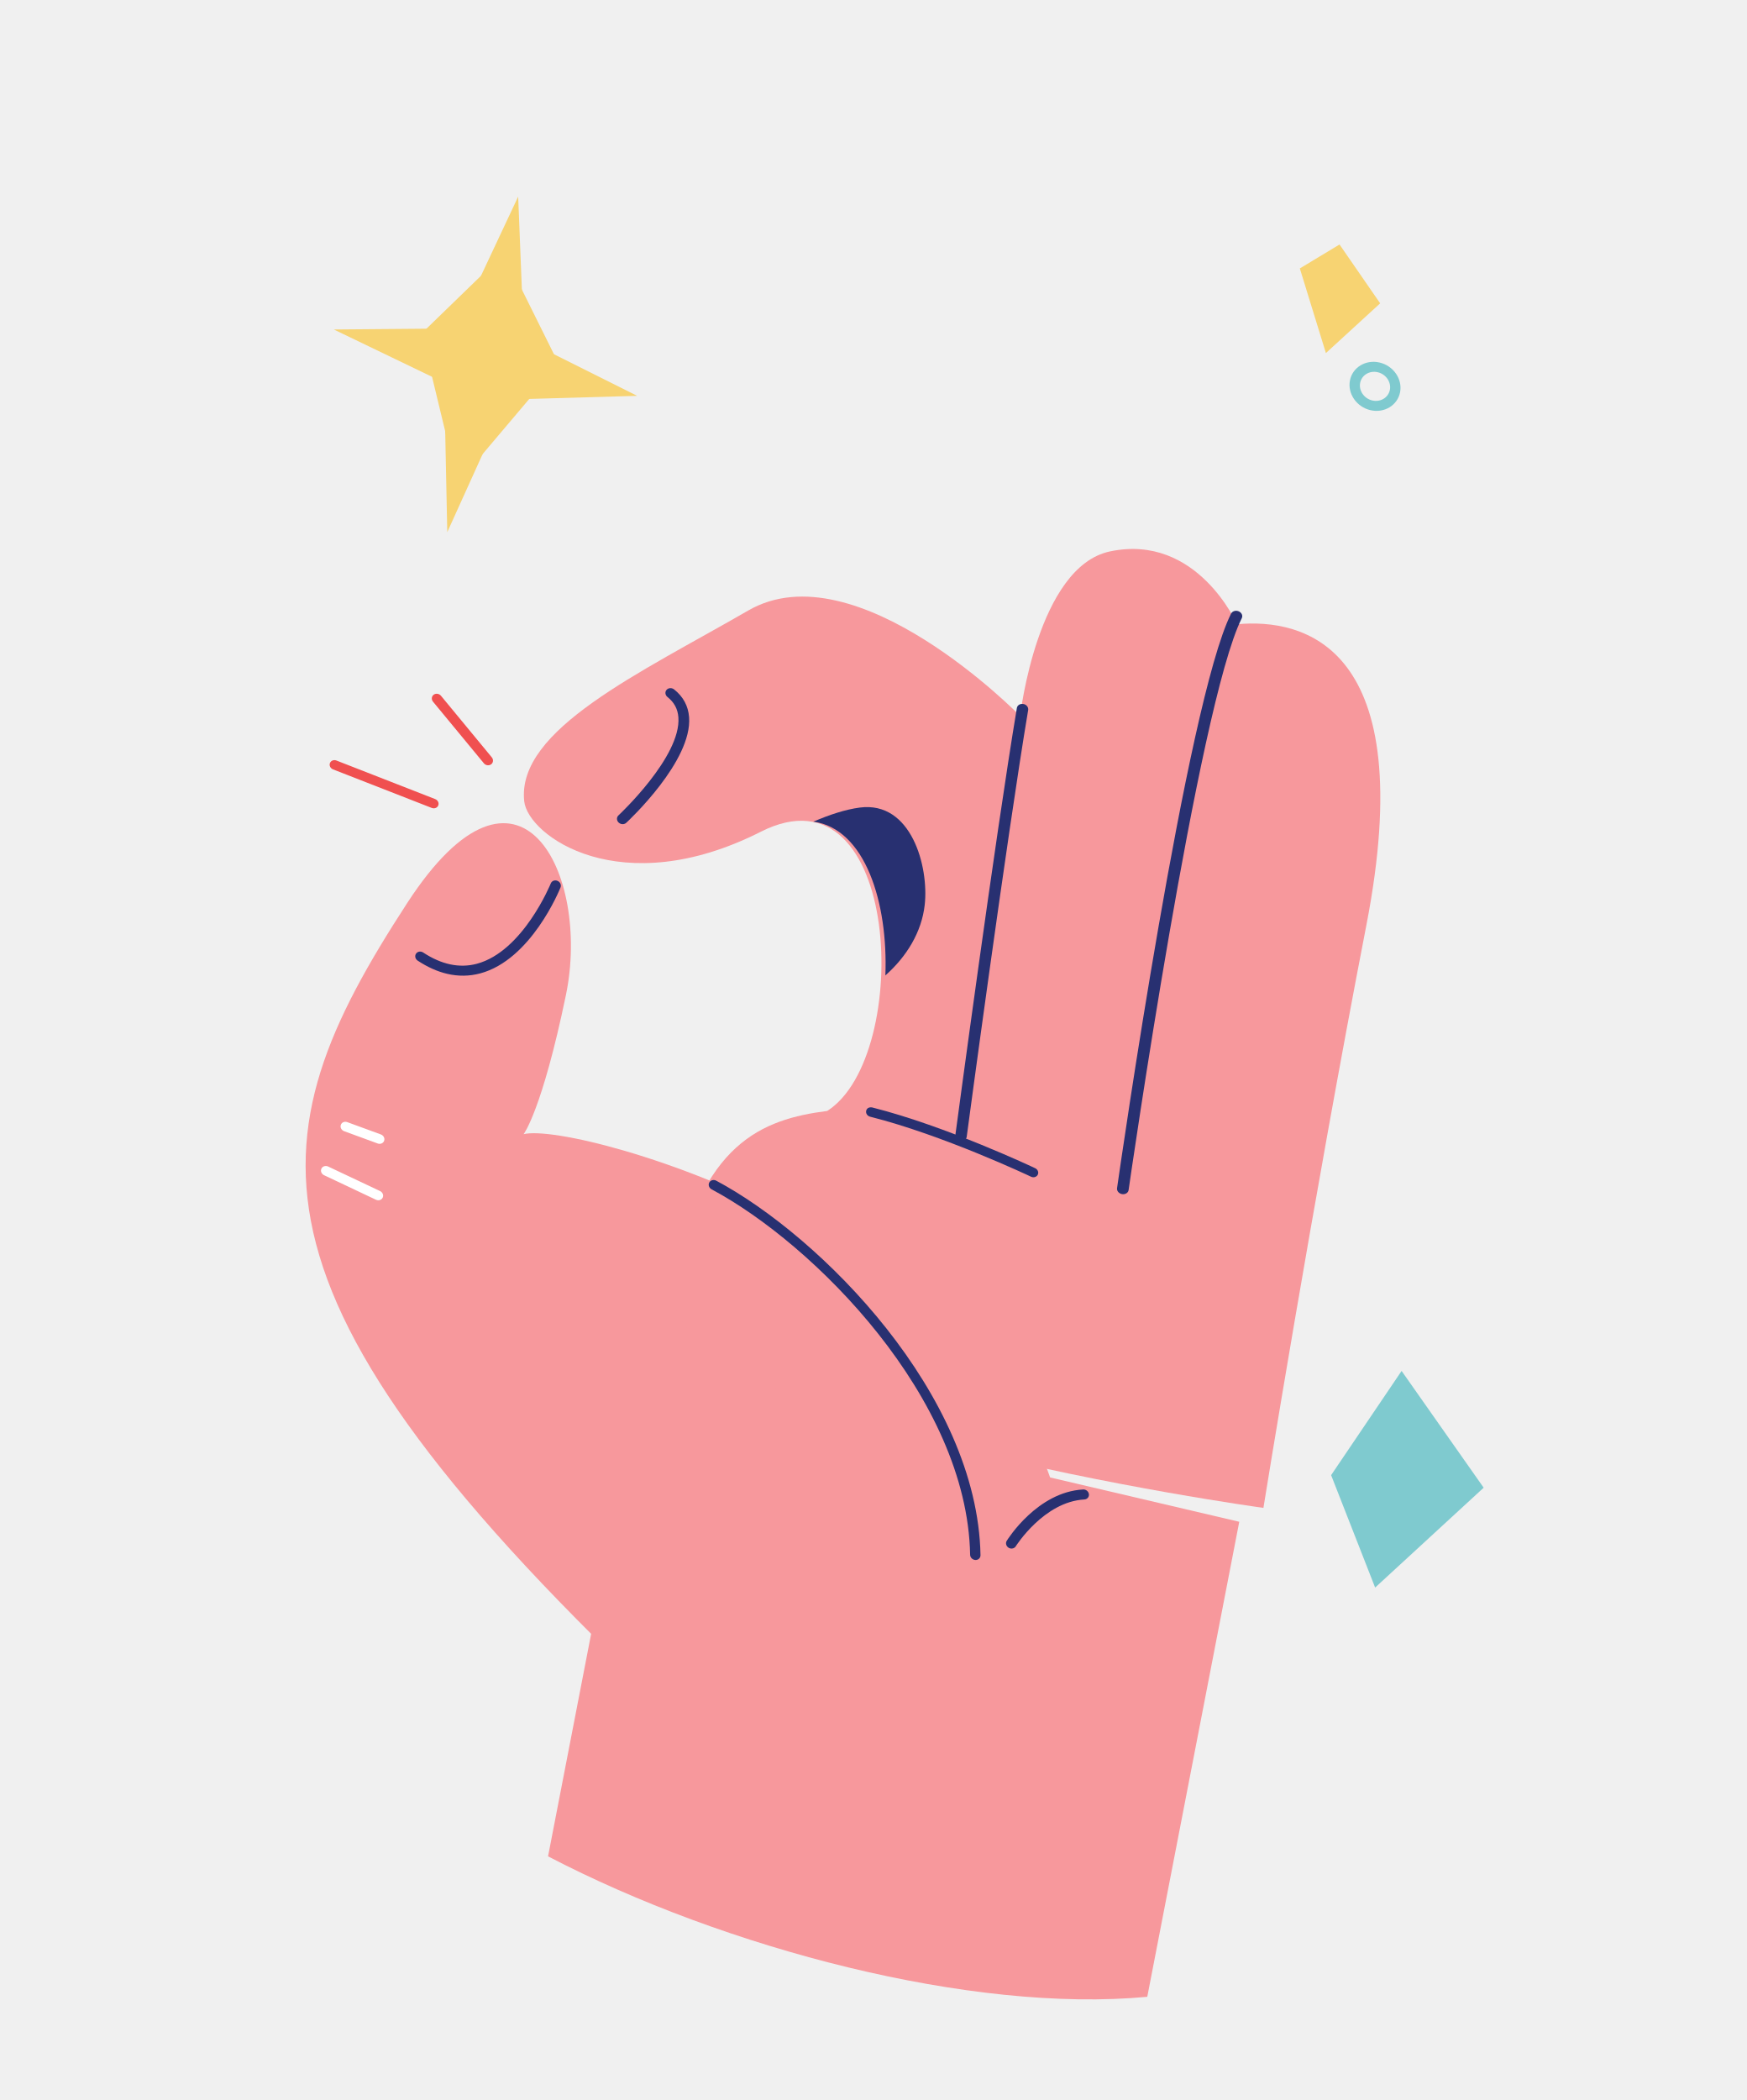
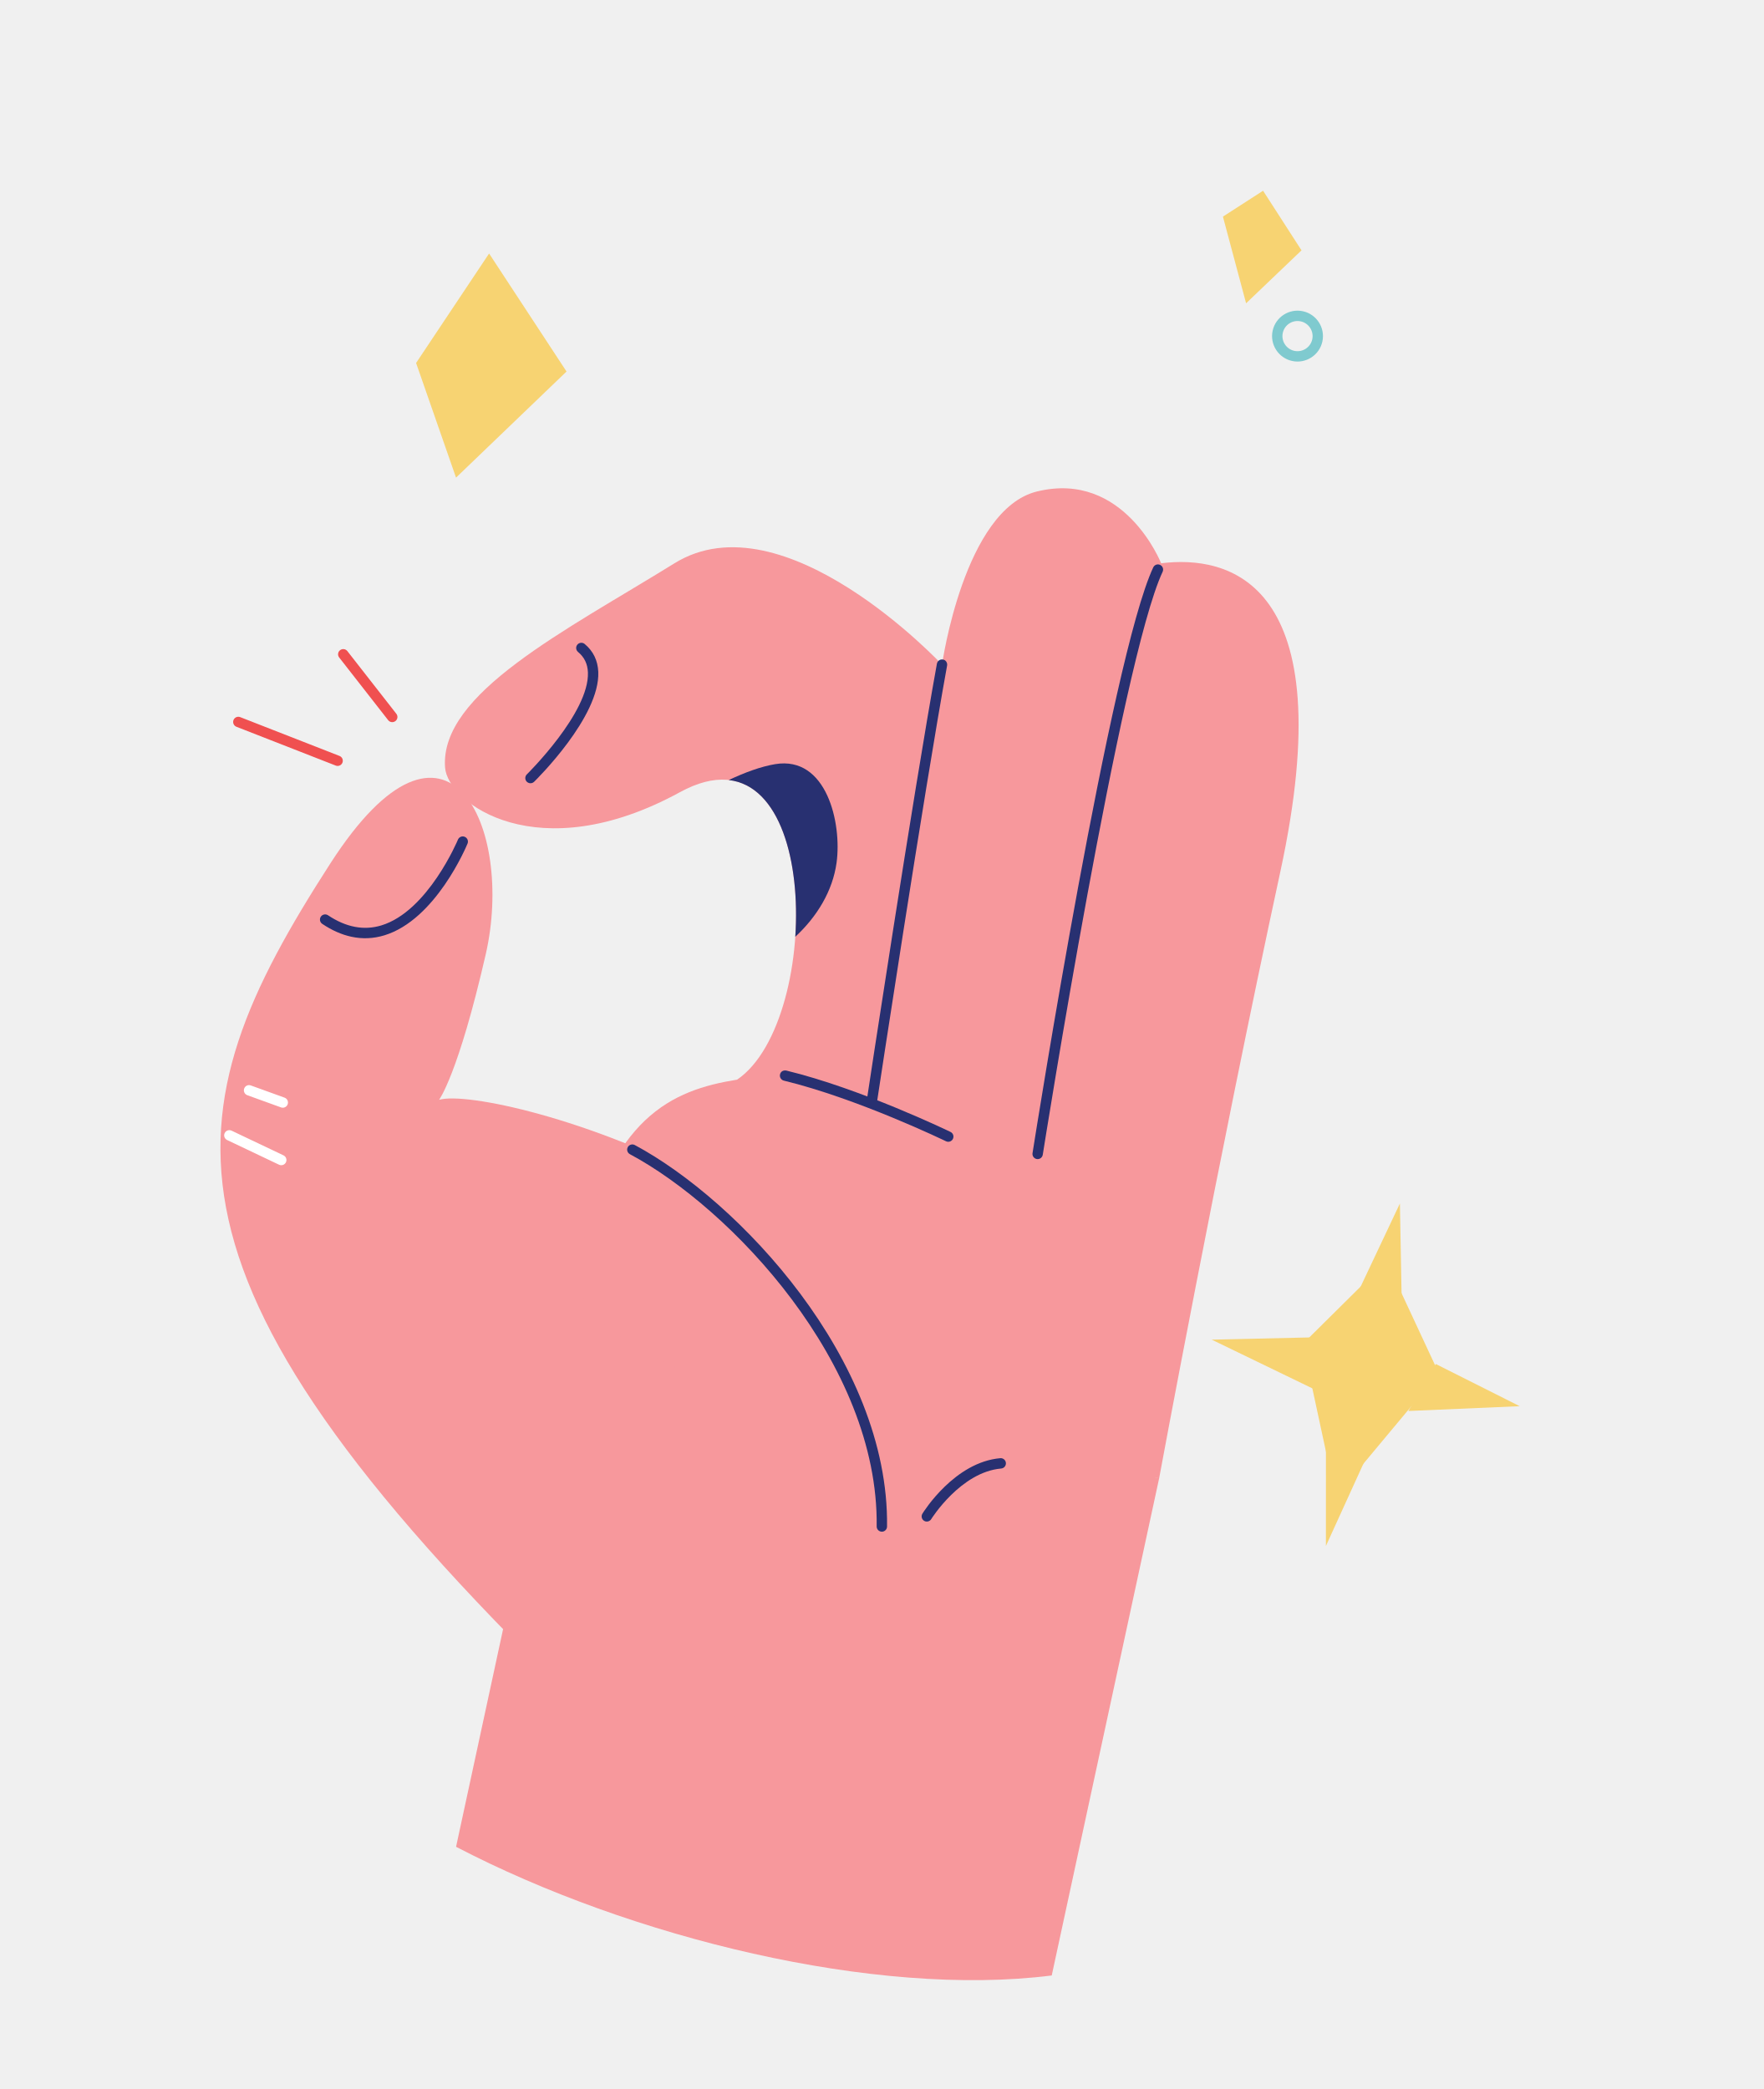
- <svg xmlns="http://www.w3.org/2000/svg" width="396" height="476" viewBox="0 0 396 476" fill="none">
-   <path d="M110.373 173.432C110.113 173.37 109.869 173.226 109.685 173.006L98.161 159.049C97.748 158.546 97.813 157.84 98.312 157.47C98.81 157.102 99.547 157.206 99.966 157.71L111.489 171.668C111.902 172.17 111.837 172.876 111.338 173.247C111.057 173.453 110.705 173.509 110.373 173.432Z" fill="#F05050" />
-   <path d="M98.059 183.186C98 183.173 97.939 183.154 97.881 183.133L75.496 174.392C74.896 174.158 74.582 173.518 74.795 172.965C75.008 172.411 75.665 172.151 76.268 172.386L98.652 181.126C99.252 181.361 99.567 182 99.353 182.554C99.163 183.052 98.607 183.312 98.059 183.186Z" fill="#F05050" />
-   <path d="M310.659 92.97C307.525 92.236 305.444 89.216 306.02 86.24C306.596 83.264 309.616 81.44 312.75 82.175C315.884 82.909 317.966 85.929 317.389 88.905C316.813 91.881 313.793 93.705 310.659 92.97ZM312.324 84.372C310.467 83.937 308.679 85.017 308.337 86.783C307.995 88.549 309.227 90.338 311.085 90.773C312.942 91.208 314.733 90.129 315.075 88.362C315.417 86.596 314.182 84.807 312.324 84.372Z" fill="#7FCACF" />
-   <path d="M301.755 334.365L317.731 310.745L336.336 337.212L311.733 359.848L301.755 334.365Z" fill="#7FCACF" />
-   <path d="M294.662 60.843L303.661 55.417L312.873 68.756L300.572 80.029L294.662 60.843Z" fill="#F7D372" />
-   <path d="M95.571 75.576L114.248 57.456L126.677 82.509L103.777 109.577L95.571 75.576Z" fill="#F7D372" />
-   <path d="M107.748 65.256L117.465 44.56L118.556 71.903L107.748 65.256Z" fill="#F7D372" />
-   <path d="M100.884 95.856L101.394 120.622L113.426 94.048L100.884 95.856Z" fill="#F7D372" />
-   <path d="M125.476 80.248L144.433 89.724L119.549 90.438L125.476 80.248Z" fill="#F7D372" />
-   <path d="M98.195 74.493L75.673 74.685L99.989 86.397L98.195 74.493Z" fill="#F7D372" />
-   <path d="M260.078 452.609C220.298 456.354 164.454 441.726 124.24 420.773L145.092 313.101L280.93 344.937L260.078 452.609Z" fill="#F7989C" />
-   <path d="M157.957 393.249C50.395 294.034 57.263 258.598 92.322 204.67C117.788 165.496 133.965 198.184 128.289 225.548C122.863 251.71 118.698 257.085 118.698 257.085C130.751 253.979 232.456 283.287 241.164 347.88C248.943 405.604 157.957 393.249 157.957 393.249Z" fill="#F7989C" />
-   <path d="M118.836 181.621C119.688 189.432 140.631 204.641 172.473 188.526C204.315 172.411 206.993 239.436 187.517 251.817C172.762 253.691 158.769 259.171 152.624 290.883C146.478 322.596 286.408 341.787 286.408 341.787C286.408 341.787 297.463 273.092 309.754 209.668C322.045 146.243 295.486 140.108 280.428 141.494C280.428 141.494 271.387 120.838 251.64 124.984C235.169 128.44 231.255 162.285 231.255 162.285C231.255 162.285 194.101 124.225 169.622 138.383C145.143 152.536 117.064 165.368 118.836 181.621Z" fill="#F7989C" />
-   <path d="M209.629 205.085C210.589 196.453 206.608 181.504 194.894 183.049C191.601 183.482 187.986 184.694 184.376 186.242C196.156 187.852 201.338 204.629 200.708 221.097C205.541 216.817 208.942 211.272 209.629 205.085Z" fill="#283071" />
-   <path d="M140.859 186.779C140.634 186.728 140.416 186.614 140.238 186.445C139.753 185.979 139.738 185.252 140.201 184.82C140.343 184.686 154.461 171.494 153.785 162.586C153.642 160.697 152.835 159.195 151.315 157.991C150.785 157.57 150.69 156.844 151.105 156.368C151.519 155.894 152.281 155.845 152.814 156.267C154.876 157.902 156.02 160.018 156.212 162.561C156.964 172.487 142.572 185.944 141.958 186.51C141.664 186.781 141.248 186.869 140.859 186.779Z" fill="#283071" />
-   <path d="M101.365 220.733C99.152 220.215 96.921 219.217 94.683 217.743C94.133 217.379 93.965 216.674 94.311 216.166C94.654 215.654 95.385 215.542 95.931 215.902C100.084 218.638 104.172 219.498 108.083 218.458C118.555 215.669 124.803 200.382 124.864 200.227C125.095 199.659 125.769 199.4 126.379 199.658C126.988 199.915 127.295 200.581 127.067 201.153C126.799 201.821 120.368 217.567 108.841 220.641C106.387 221.294 103.888 221.324 101.365 220.733Z" fill="#283071" />
-   <path d="M217.631 258.597C216.964 258.454 216.495 257.876 216.577 257.268C216.666 256.591 225.657 189.422 230.517 160.473C230.62 159.847 231.279 159.444 231.986 159.577C232.68 159.664 233.184 160.32 233.077 160.945C228.224 189.862 219.236 256.996 219.147 257.672C219.062 258.301 218.418 258.722 217.708 258.608C217.682 258.608 217.655 258.602 217.631 258.597Z" fill="#283071" />
-   <path d="M254.301 270.655C253.619 270.511 253.141 269.928 253.227 269.32C253.868 264.822 269.079 158.968 279.077 139.087C279.364 138.516 280.14 138.277 280.811 138.568C281.48 138.854 281.792 139.551 281.504 140.122C271.654 159.713 256.004 268.64 255.848 269.736C255.758 270.366 255.1 270.783 254.376 270.668C254.351 270.662 254.326 270.66 254.301 270.655Z" fill="#283071" />
-   <path d="M233.998 266.815C233.909 266.795 233.82 266.764 233.732 266.723C233.537 266.629 213.807 257.282 197.248 253.116C196.626 252.958 196.225 252.362 196.356 251.783C196.486 251.206 196.997 250.898 197.72 251.02C214.525 255.251 234.476 264.703 234.674 264.798C235.256 265.074 235.516 265.729 235.256 266.261C235.035 266.713 234.508 266.931 233.998 266.815Z" fill="#283071" />
-   <path d="M220.883 353.561C220.344 353.435 219.933 352.962 219.92 352.416C219.262 316.892 184.563 281.989 161.316 269.582C160.732 269.271 160.495 268.579 160.784 268.038C161.073 267.494 161.784 267.314 162.36 267.618C186.124 280.3 221.598 316.053 222.273 352.514C222.284 353.139 221.765 353.623 221.118 353.597C221.038 353.592 220.96 353.58 220.883 353.561Z" fill="#283071" />
-   <path d="M85.487 272.029C85.4 272.009 85.313 271.978 85.23 271.941L73.458 266.376C72.872 266.1 72.606 265.434 72.862 264.892C73.118 264.35 73.804 264.139 74.387 264.412L86.159 269.976C86.745 270.253 87.011 270.918 86.755 271.46C86.538 271.924 86.004 272.149 85.487 272.029Z" fill="white" />
-   <path d="M229.026 350.98C228.899 350.95 228.771 350.898 228.652 350.827C228.087 350.484 227.893 349.779 228.216 349.255C228.496 348.804 235.192 338.179 245.542 337.614C246.192 337.577 246.773 338.058 246.851 338.684C246.925 339.309 246.464 339.844 245.815 339.88C236.657 340.38 230.322 350.403 230.26 350.503C230.007 350.914 229.503 351.092 229.026 350.98Z" fill="#283071" />
-   <path d="M85.776 259.237C85.727 259.226 85.677 259.211 85.624 259.191L78.004 256.398C77.397 256.176 77.064 255.536 77.262 254.971C77.46 254.406 78.093 254.119 78.721 254.349L86.341 257.142C86.948 257.364 87.281 258.004 87.083 258.569C86.902 259.09 86.336 259.366 85.776 259.237Z" fill="white" />
+ <svg xmlns="http://www.w3.org/2000/svg" width="406" height="481" viewBox="0 0 406 481" fill="none">
+   <path d="M90.061 166.25C89.797 166.193 89.553 166.048 89.373 165.82L78.094 151.386C77.69 150.866 77.779 150.117 78.3 149.71C78.819 149.306 79.566 149.395 79.976 149.915L91.255 164.349C91.659 164.869 91.57 165.618 91.049 166.025C90.757 166.252 90.396 166.322 90.061 166.25Z" fill="#F05050" />
+   <path d="M77.487 176.332C77.426 176.319 77.363 176.3 77.304 176.278L54.439 167.341C53.826 167.101 53.523 166.409 53.763 165.796C54.003 165.183 54.692 164.88 55.307 165.12L78.172 174.058C78.785 174.297 79.088 174.989 78.848 175.602C78.633 176.153 78.049 176.454 77.487 176.332Z" fill="#F05050" />
+   <path d="M297.512 83.117C294.355 82.435 292.34 79.31 293.022 76.153C293.704 72.996 296.829 70.981 299.987 71.663C303.144 72.345 305.158 75.47 304.476 78.627C303.794 81.785 300.67 83.799 297.512 83.117ZM299.483 73.995C297.612 73.59 295.761 74.783 295.356 76.657C294.951 78.531 296.145 80.382 298.016 80.786C299.887 81.19 301.74 79.998 302.145 78.124C302.55 76.25 301.354 74.399 299.483 73.995Z" fill="#7FCACF" />
+   <path d="M95.803 83.578L112.614 58.37L130.442 85.545L104.999 109.977L95.803 83.578Z" fill="#F7D372" />
+   <path d="M281.577 49.877L290.82 43.918L299.669 57.644L286.91 69.836L281.577 49.877Z" fill="#F7D372" />
+   <path d="M299.96 309.436L319.241 290.331L331.289 316.204L307.546 344.67L299.96 309.436Z" fill="#F7D372" />
+   <path d="M312.116 298.721L322.324 277.105L322.844 305.469L312.116 298.721Z" fill="#F7D372" />
+   <path d="M305.298 330.278L305.288 355.965L317.927 328.228L305.298 330.278Z" fill="#F7D372" />
+   <path d="M330.587 314.067L349.91 323.78L324.263 324.887L330.587 314.067Z" fill="#F7D372" />
+   <path d="M302.204 307.936L278.987 308.459L303.797 320.466L302.204 307.936Z" fill="#F7D372" />
+   <path d="M242.159 454.86C201.568 460.004 145.234 446.195 105.008 425.232L129.739 310.748L266.89 340.376L242.159 454.86Z" fill="#F7989C" />
+   <path d="M136.449 395.544C30.68 294.194 38.792 256.653 76.073 198.791C103.154 156.759 118.483 190.721 111.841 219.723C105.491 247.449 101.096 253.237 101.096 253.237C113.41 249.607 215.519 277.471 222.241 345.273C228.246 405.864 136.449 395.544 136.449 395.544Z" fill="#F7989C" />
+   <path d="M102.476 176.728C103.084 184.926 123.789 200.317 156.544 182.408C189.299 164.5 189.832 234.98 169.715 248.592C154.719 251.001 140.376 257.185 133.125 290.752C125.873 324.319 266.89 340.376 266.89 340.376C266.89 340.376 280.314 267.731 294.817 200.597C309.32 133.463 282.636 127.792 267.349 129.698C267.349 129.698 258.868 108.22 238.745 113.169C221.96 117.296 216.898 153.042 216.898 153.042C216.898 153.042 180.526 114.075 155.288 129.705C130.05 145.329 101.211 159.67 102.476 176.728Z" fill="#F7989C" />
+   <path d="M192.619 198.633C193.865 189.548 190.34 173.98 178.489 175.947C175.158 176.498 171.478 177.876 167.79 179.607C179.605 180.949 184.282 198.399 183.113 215.697C188.121 211.063 191.726 205.145 192.619 198.633Z" fill="#283071" />
+   <path d="M121.887 180.321C121.668 180.274 121.458 180.162 121.288 179.991C120.827 179.52 120.837 178.765 121.305 178.303C121.449 178.161 135.742 164.054 135.367 154.816C135.288 152.858 134.544 151.319 133.09 150.112C132.584 149.689 132.514 148.937 132.937 148.431C133.359 147.927 134.109 147.854 134.618 148.277C136.591 149.919 137.646 152.085 137.752 154.722C138.169 165.017 123.597 179.405 122.976 180.011C122.678 180.3 122.267 180.403 121.887 180.321Z" fill="#283071" />
+   <path d="M80.89 215.685C78.658 215.203 76.423 214.216 74.198 212.725C73.65 212.357 73.502 211.618 73.87 211.07C74.236 210.52 74.983 210.379 75.525 210.743C79.657 213.51 83.784 214.297 87.792 213.083C98.526 209.825 105.374 193.489 105.442 193.324C105.695 192.717 106.388 192.423 107 192.677C107.61 192.931 107.901 193.626 107.65 194.236C107.356 194.95 100.307 211.776 88.491 215.366C85.976 216.128 83.435 216.235 80.89 215.685Z" fill="#283071" />
+   <path d="M200.55 254.385C199.94 254.254 199.526 253.668 199.622 253.039C199.727 252.339 210.269 182.812 215.721 152.822C215.837 152.174 216.459 151.743 217.106 151.862C217.743 151.936 218.185 152.6 218.066 153.248C212.622 183.204 202.084 252.695 201.979 253.394C201.879 254.046 201.272 254.495 200.62 254.395C200.597 254.396 200.572 254.39 200.55 254.385Z" fill="#283071" />
+   <path d="M238.663 266.864C238.05 266.731 237.638 266.14 237.737 265.511C238.469 260.859 255.814 151.369 265.531 130.642C265.811 130.047 266.521 129.783 267.118 130.068C267.713 130.348 267.971 131.059 267.692 131.655C258.118 152.078 240.272 264.748 240.094 265.881C239.991 266.532 239.381 266.978 238.73 266.875C238.708 266.87 238.685 266.868 238.663 266.864Z" fill="#283071" />
+   <path d="M218.084 262.873C217.992 262.854 217.9 262.822 217.811 262.78C217.611 262.681 197.493 252.942 180.479 248.819C179.84 248.664 179.445 248.019 179.601 247.376C179.757 246.737 180.297 246.384 181.042 246.498C198.309 250.684 218.653 260.533 218.855 260.632C219.449 260.92 219.695 261.634 219.407 262.228C219.161 262.732 218.607 262.987 218.084 262.873Z" fill="#283071" />
+   <path d="M202.793 352.648C202.249 352.531 201.847 352.043 201.852 351.467C202.342 313.982 168.239 278.163 145.033 265.755C144.45 265.443 144.232 264.72 144.543 264.14C144.854 263.557 145.582 263.346 146.157 263.65C169.879 276.333 204.742 313.027 204.239 351.501C204.23 352.161 203.686 352.687 203.03 352.679C202.949 352.676 202.87 352.665 202.793 352.648Z" fill="#283071" />
+   <path d="M64.509 268.266C64.421 268.247 64.332 268.216 64.247 268.178L52.294 262.494C51.699 262.212 51.447 261.498 51.729 260.904C52.011 260.309 52.727 260.06 53.319 260.339L65.272 266.023C65.867 266.305 66.119 267.018 65.837 267.613C65.597 268.121 65.039 268.381 64.509 268.266Z" fill="white" />
+   <path d="M213.147 350.324C213.019 350.296 212.891 350.245 212.773 350.173C212.212 349.829 212.038 349.092 212.382 348.531C212.681 348.047 219.811 336.656 230.314 335.753C230.974 335.696 231.547 336.185 231.605 336.842C231.661 337.498 231.176 338.075 230.517 338.133C221.222 338.931 214.479 349.677 214.412 349.785C214.143 350.226 213.626 350.427 213.147 350.324Z" fill="#283071" />
+   <path d="M64.865 255.029C64.815 255.018 64.763 255.004 64.709 254.983L56.94 252.173C56.321 251.95 55.998 251.265 56.222 250.646C56.446 250.027 57.109 249.697 57.749 249.928L65.519 252.738C66.138 252.962 66.46 253.647 66.236 254.266C66.032 254.837 65.438 255.152 64.865 255.029Z" fill="white" />
</svg>
